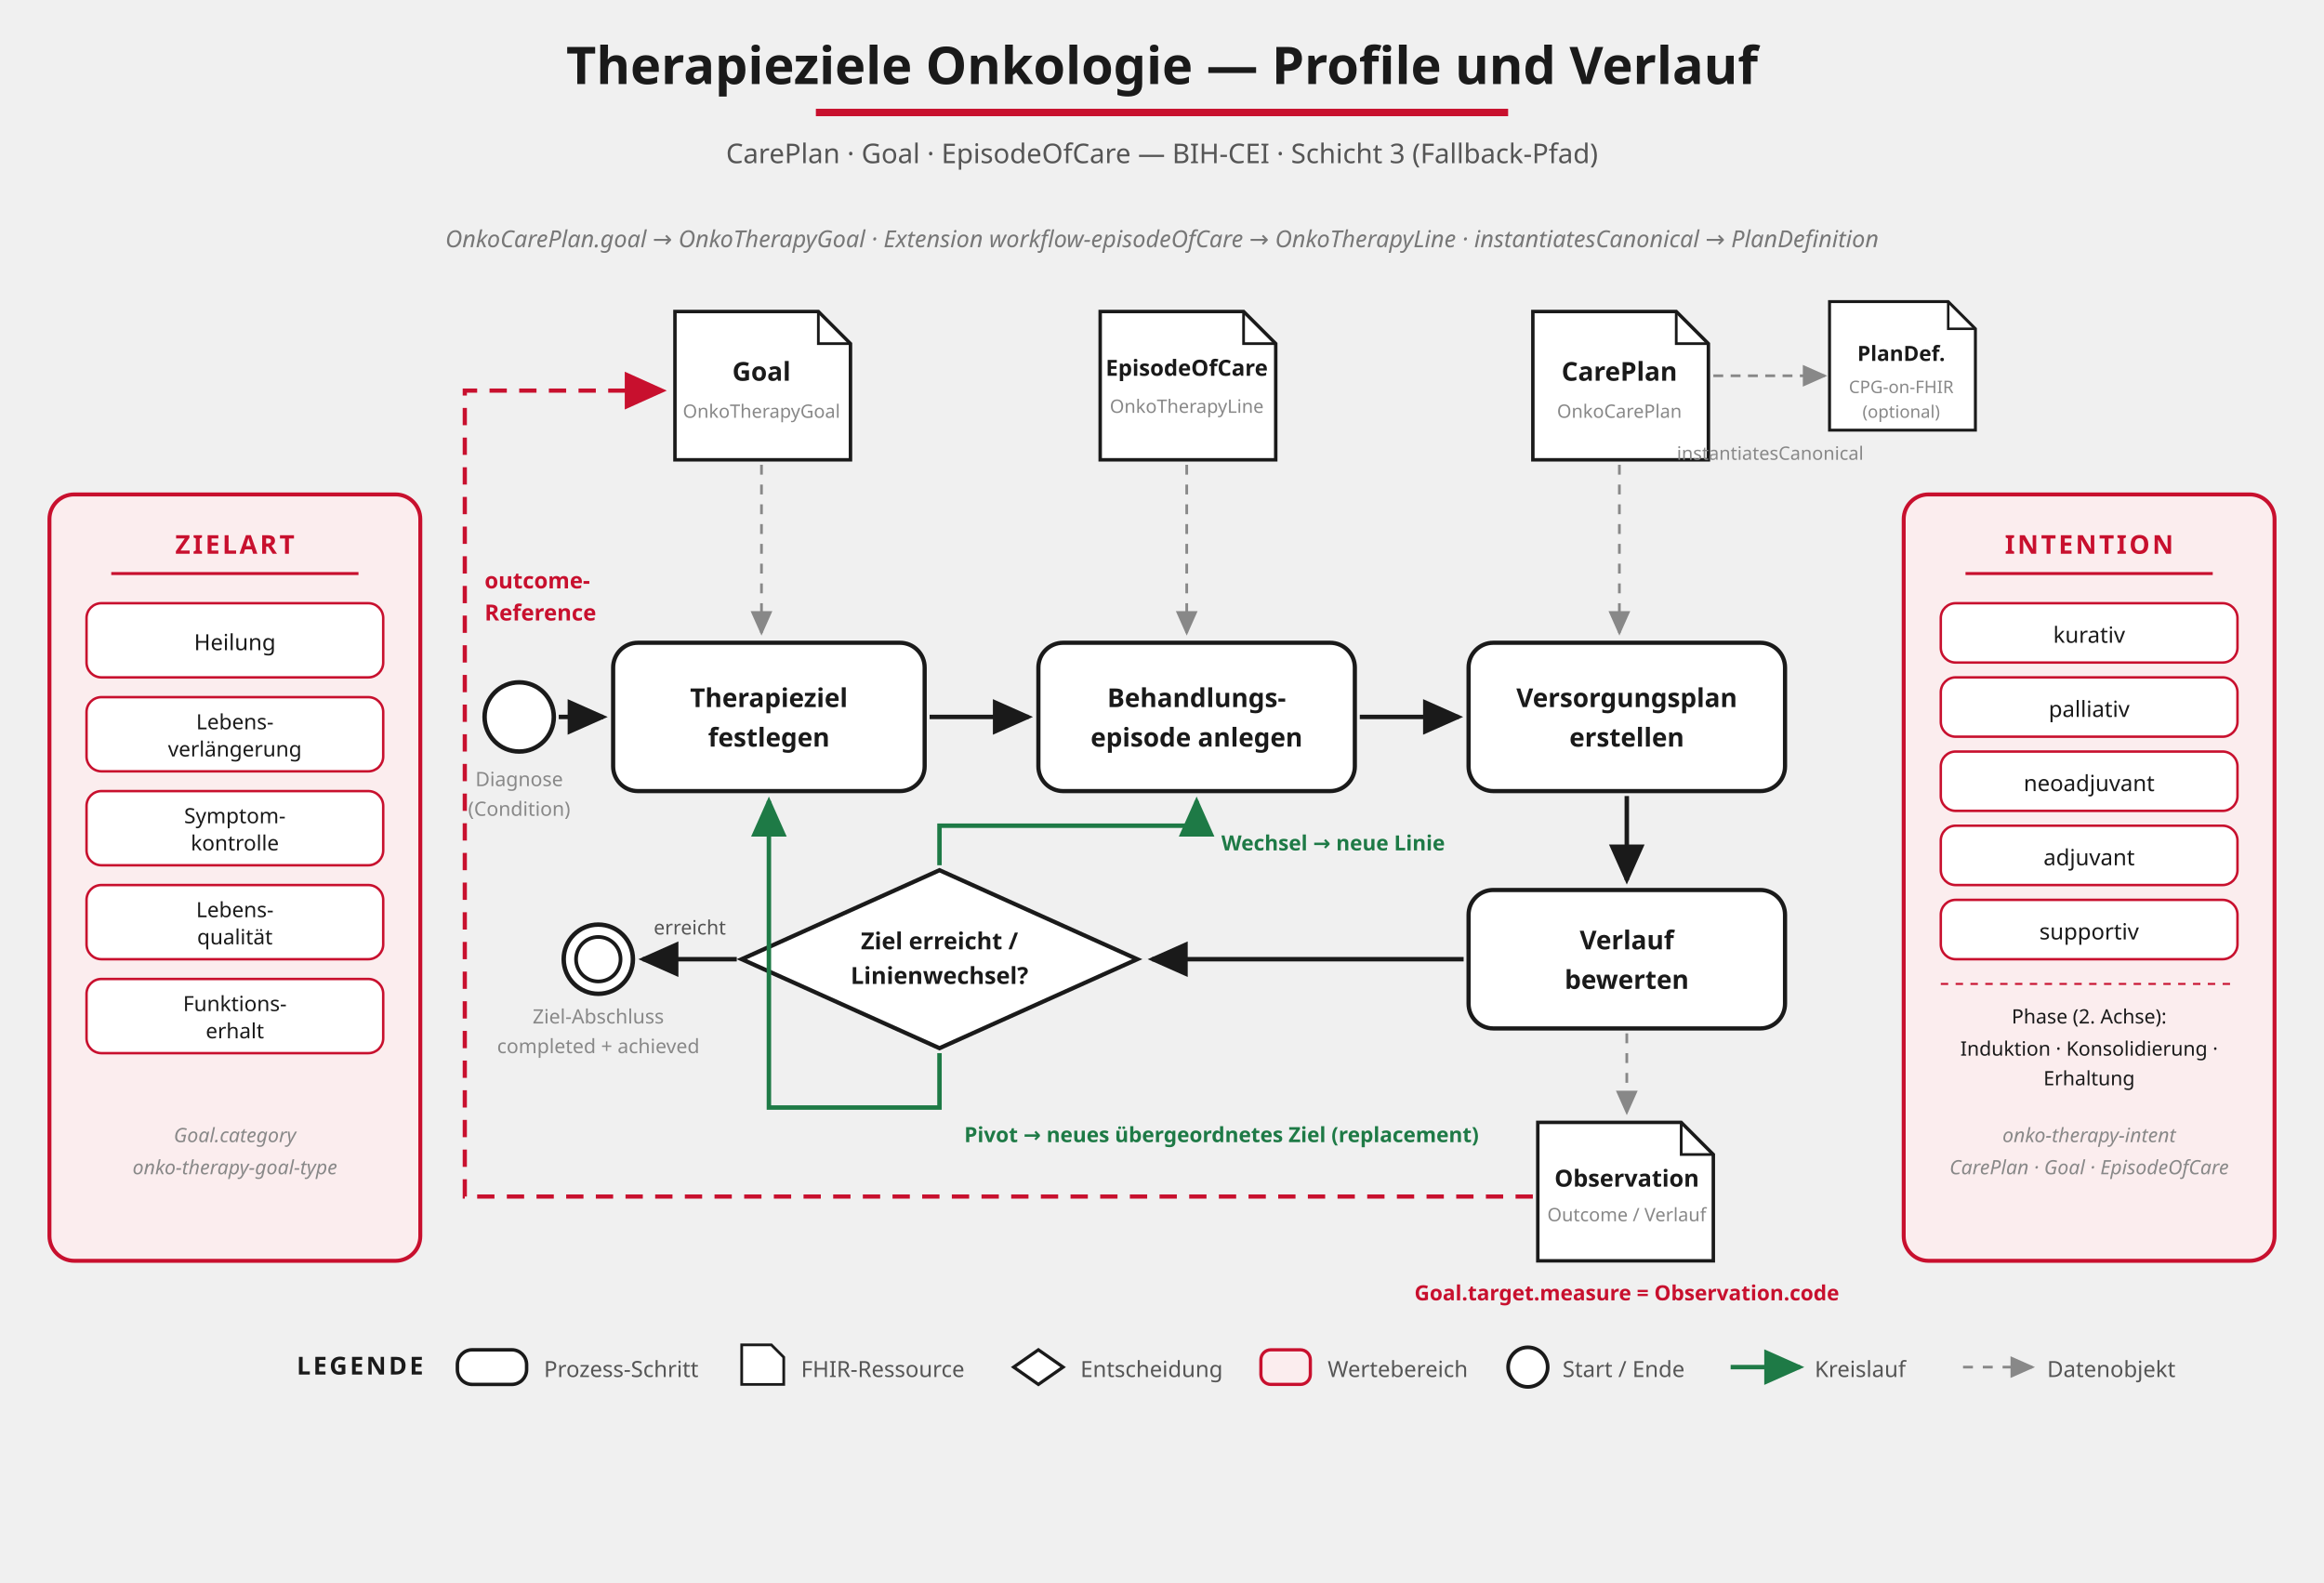
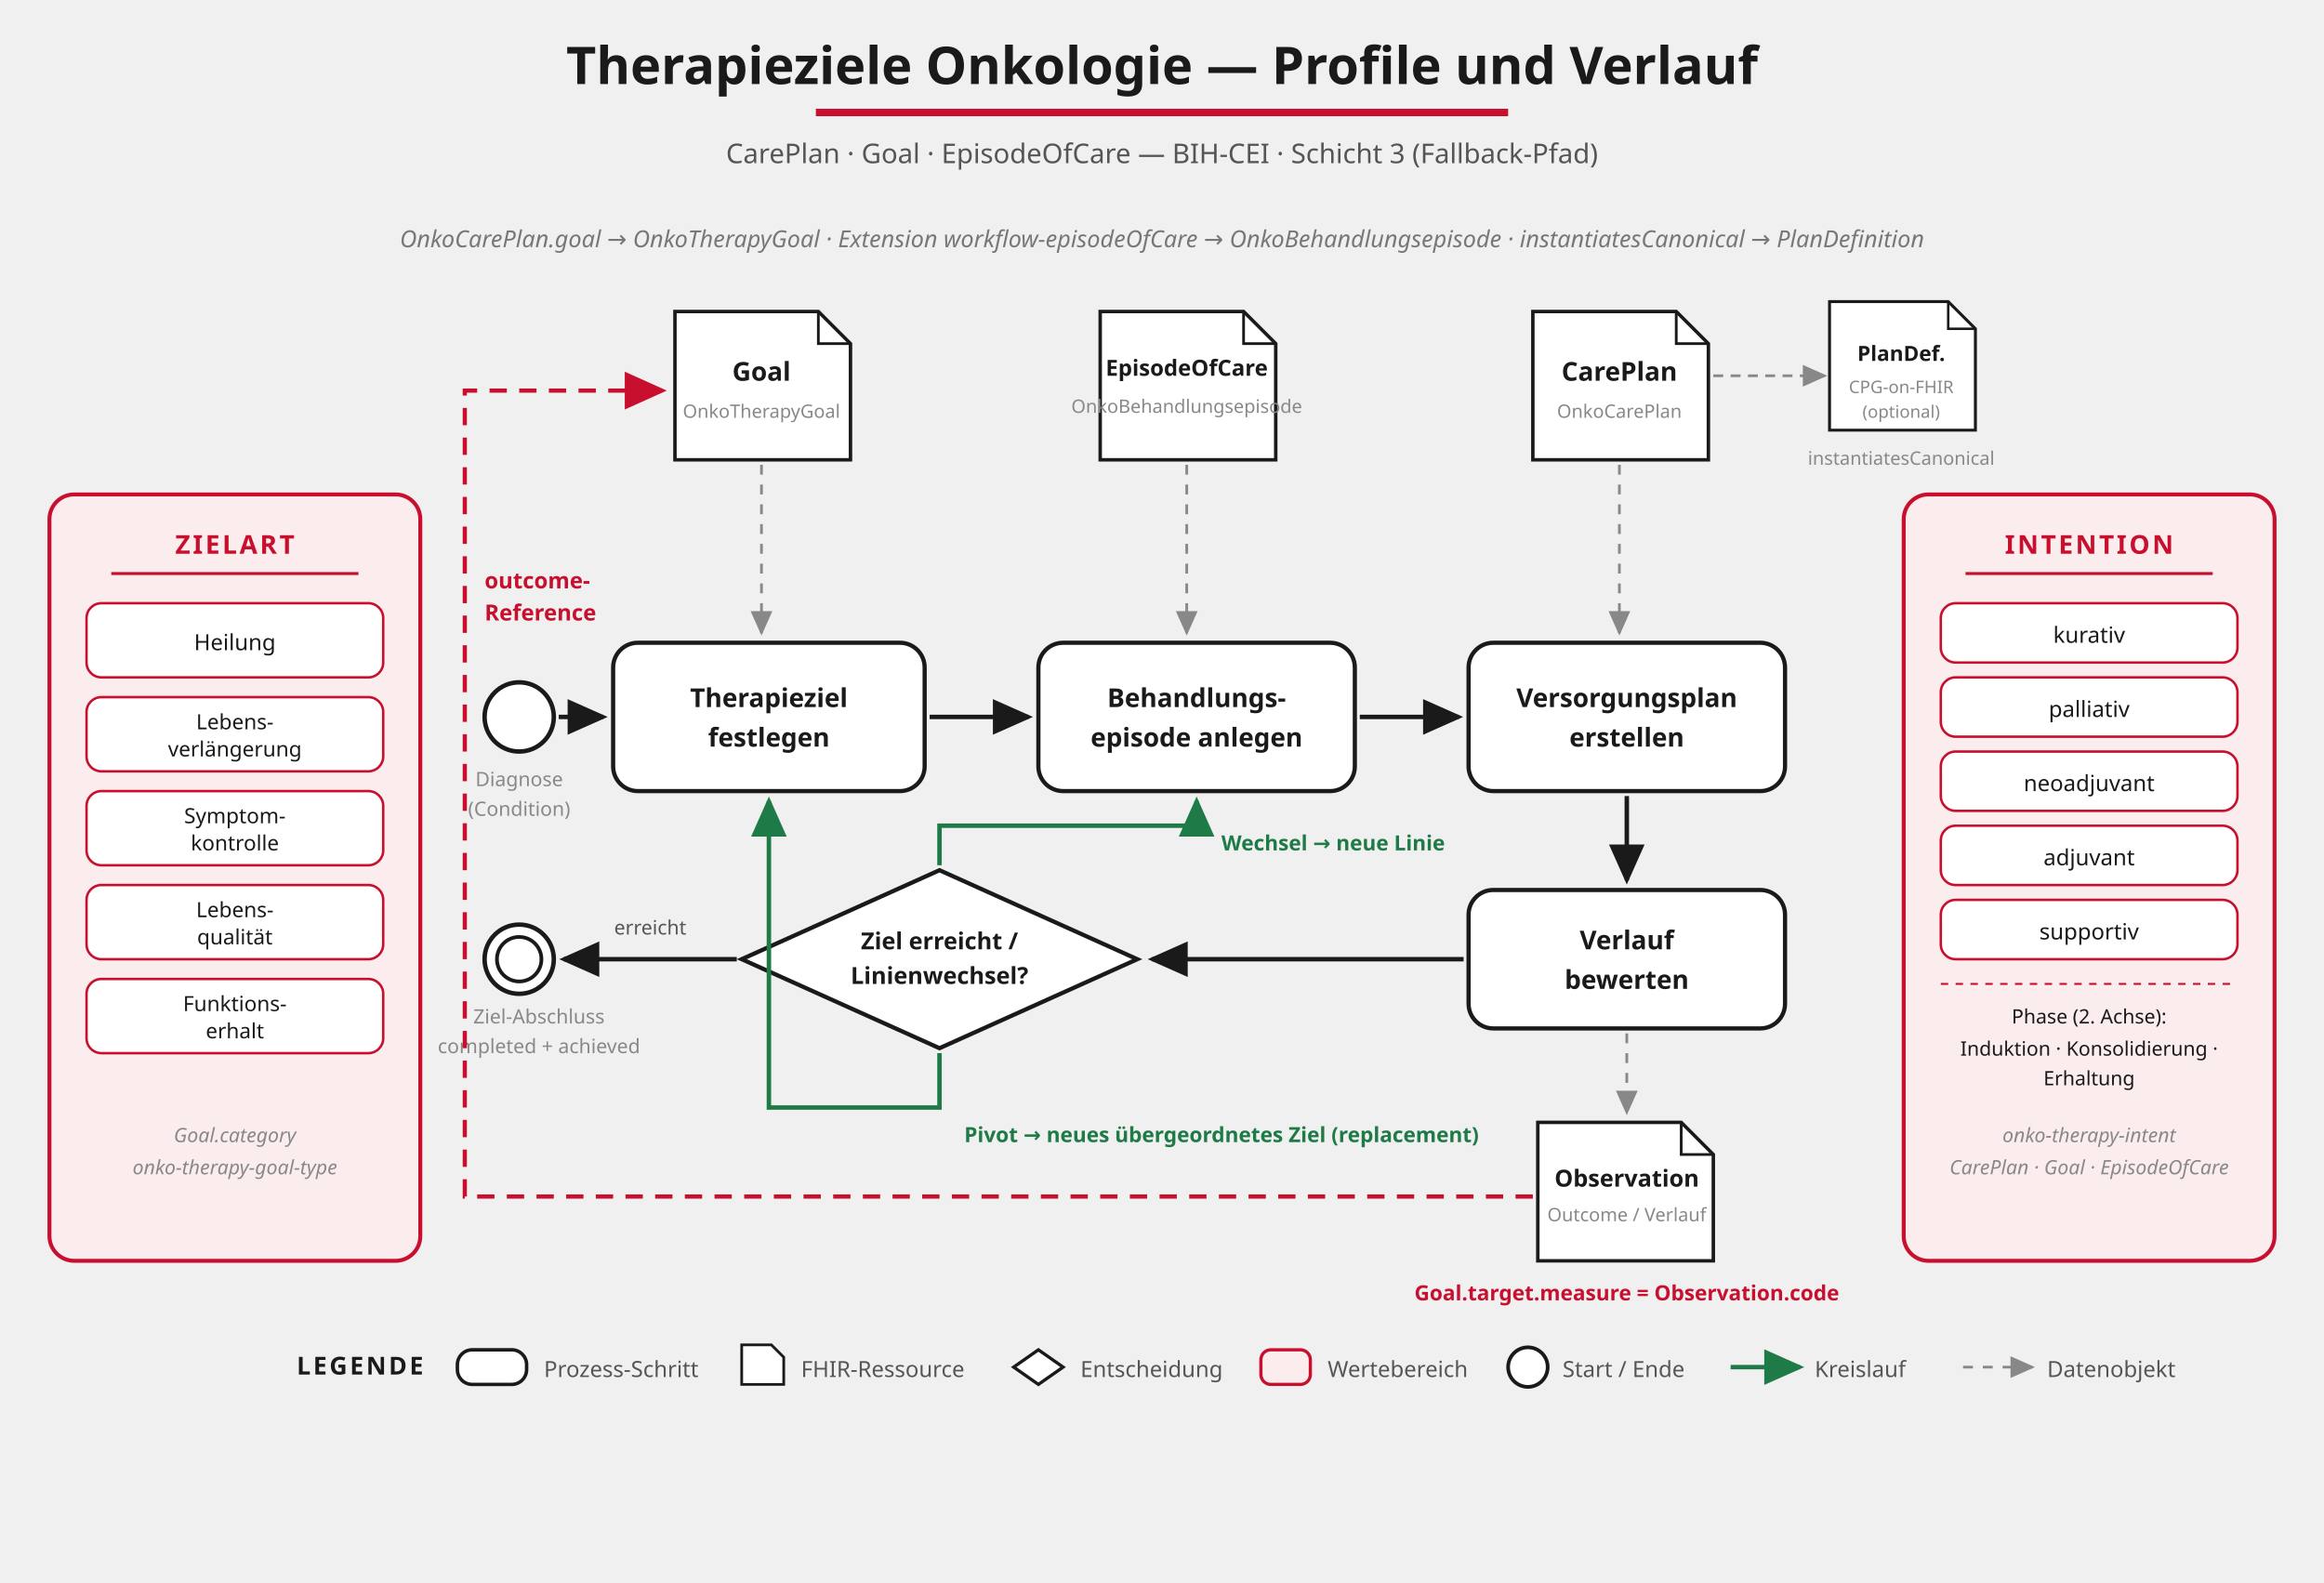
<svg xmlns="http://www.w3.org/2000/svg" width="100%" viewBox="0 0 940 640" role="img" font-family="'Aptos','Segoe UI',system-ui,sans-serif">
  <defs>
    <marker id="arbk" markerWidth="10" markerHeight="10" refX="8" refY="4" orient="auto">
      <path d="M0,0 L9,4 L0,8 z" fill="#1A1A1A" />
    </marker>
    <marker id="argn2" markerWidth="10" markerHeight="10" refX="8" refY="4" orient="auto">
      <path d="M0,0 L9,4 L0,8 z" fill="#1E7A46" />
    </marker>
    <marker id="argr2" markerWidth="10" markerHeight="10" refX="8" refY="4" orient="auto">
      <path d="M0,0 L9,4 L0,8 z" fill="#888888" />
    </marker>
    <marker id="arrd" markerWidth="11" markerHeight="11" refX="9" refY="4.5" orient="auto">
      <path d="M0,0 L10,4.5 L0,9 z" fill="#C8102E" />
    </marker>
  </defs>
  <text x="470" y="34" text-anchor="middle" font-size="21" font-weight="700" fill="#1A1A1A">Therapieziele Onkologie — Profile und Verlauf</text>
  <rect x="330" y="44" width="280" height="3" fill="#C8102E" />
  <text x="470" y="66" text-anchor="middle" font-size="11" fill="#555555">CarePlan · Goal · EpisodeOfCare — BIH-CEI · Schicht 3 (Fallback-Pfad)</text>
-   <text x="470" y="100" text-anchor="middle" font-size="9.5" font-style="italic" fill="#777777">OnkoCarePlan.goal → OnkoTherapyGoal · Extension workflow-episodeOfCare → OnkoTherapyLine · instantiatesCanonical → PlanDefinition</text>
+   <text x="470" y="100" text-anchor="middle" font-size="9.5" font-style="italic" fill="#777777">OnkoCarePlan.goal → OnkoTherapyGoal · Extension workflow-episodeOfCare → OnkoBehandlungsepisode · instantiatesCanonical → PlanDefinition</text>
  <path d="M273,126 h58 l13,13 v47 h-71 z" fill="#FFFFFF" stroke="#1A1A1A" stroke-width="1.4" />
  <path d="M331,126 v13 h13" fill="none" stroke="#1A1A1A" stroke-width="1.1" />
  <text x="308" y="154" text-anchor="middle" font-size="10.5" font-weight="600" fill="#1A1A1A">Goal</text>
  <text x="308" y="169" text-anchor="middle" font-size="7.5" fill="#888888">OnkoTherapyGoal</text>
  <path d="M445,126 h58 l13,13 v47 h-71 z" fill="#FFFFFF" stroke="#1A1A1A" stroke-width="1.4" />
  <path d="M503,126 v13 h13" fill="none" stroke="#1A1A1A" stroke-width="1.1" />
  <text x="480" y="152" text-anchor="middle" font-size="9" font-weight="600" fill="#1A1A1A">EpisodeOfCare</text>
-   <text x="480" y="167" text-anchor="middle" font-size="7.5" fill="#888888">OnkoTherapyLine</text>
+   <text x="480" y="167" text-anchor="middle" font-size="7.5" fill="#888888">OnkoBehandlungsepisode</text>
  <path d="M620,126 h58 l13,13 v47 h-71 z" fill="#FFFFFF" stroke="#1A1A1A" stroke-width="1.4" />
  <path d="M678,126 v13 h13" fill="none" stroke="#1A1A1A" stroke-width="1.1" />
  <text x="655" y="154" text-anchor="middle" font-size="10.5" font-weight="600" fill="#1A1A1A">CarePlan</text>
  <text x="655" y="169" text-anchor="middle" font-size="7.5" fill="#888888">OnkoCarePlan</text>
  <line x1="693" y1="152" x2="738" y2="152" stroke="#888888" stroke-width="1.1" stroke-dasharray="4,3" marker-end="url(#argr2)" />
  <path d="M740,122 h48 l11,11 v41 h-59 z" fill="#FFFFFF" stroke="#1A1A1A" stroke-width="1.2" />
  <path d="M788,122 v11 h11" fill="none" stroke="#1A1A1A" stroke-width="1" />
  <text x="769" y="146" text-anchor="middle" font-size="8.5" font-weight="600" fill="#1A1A1A">PlanDef.</text>
  <text x="769" y="159" text-anchor="middle" font-size="7" fill="#888888">CPG-on-FHIR</text>
  <text x="769" y="169" text-anchor="middle" font-size="7" fill="#888888">(optional)</text>
-   <text x="716" y="186" text-anchor="middle" font-size="7.5" fill="#888888">instantiatesCanonical</text>
+   <text x="769" y="188" text-anchor="middle" font-size="7.5" fill="#888888">instantiatesCanonical</text>
  <line x1="308" y1="188" x2="308" y2="256" stroke="#888888" stroke-width="1.1" stroke-dasharray="4,4" marker-end="url(#argr2)" />
  <line x1="480" y1="188" x2="480" y2="256" stroke="#888888" stroke-width="1.1" stroke-dasharray="4,4" marker-end="url(#argr2)" />
  <line x1="655" y1="188" x2="655" y2="256" stroke="#888888" stroke-width="1.1" stroke-dasharray="4,4" marker-end="url(#argr2)" />
  <circle cx="210" cy="290" r="14" fill="#FFFFFF" stroke="#1A1A1A" stroke-width="1.8" />
  <text x="210" y="318" text-anchor="middle" font-size="8" fill="#888888">Diagnose</text>
  <text x="210" y="330" text-anchor="middle" font-size="8" fill="#888888">(Condition)</text>
  <line x1="226" y1="290" x2="244" y2="290" stroke="#1A1A1A" stroke-width="1.8" marker-end="url(#arbk)" />
  <rect x="248" y="260" width="126" height="60" rx="10" fill="#FFFFFF" stroke="#1A1A1A" stroke-width="1.7" />
  <text x="311" y="286" text-anchor="middle" font-size="10.5" font-weight="600" fill="#1A1A1A">Therapieziel</text>
  <text x="311" y="302" text-anchor="middle" font-size="10.5" font-weight="600" fill="#1A1A1A">festlegen</text>
  <line x1="376" y1="290" x2="416" y2="290" stroke="#1A1A1A" stroke-width="1.8" marker-end="url(#arbk)" />
  <rect x="420" y="260" width="128" height="60" rx="10" fill="#FFFFFF" stroke="#1A1A1A" stroke-width="1.7" />
  <text x="484" y="286" text-anchor="middle" font-size="10.5" font-weight="600" fill="#1A1A1A">Behandlungs-</text>
  <text x="484" y="302" text-anchor="middle" font-size="10.5" font-weight="600" fill="#1A1A1A">episode anlegen</text>
  <line x1="550" y1="290" x2="590" y2="290" stroke="#1A1A1A" stroke-width="1.8" marker-end="url(#arbk)" />
  <rect x="594" y="260" width="128" height="60" rx="10" fill="#FFFFFF" stroke="#1A1A1A" stroke-width="1.7" />
  <text x="658" y="286" text-anchor="middle" font-size="10.5" font-weight="600" fill="#1A1A1A">Versorgungsplan</text>
  <text x="658" y="302" text-anchor="middle" font-size="10.5" font-weight="600" fill="#1A1A1A">erstellen</text>
  <line x1="658" y1="322" x2="658" y2="356" stroke="#1A1A1A" stroke-width="1.8" marker-end="url(#arbk)" />
  <rect x="594" y="360" width="128" height="56" rx="10" fill="#FFFFFF" stroke="#1A1A1A" stroke-width="1.7" />
  <text x="658" y="384" text-anchor="middle" font-size="10.5" font-weight="600" fill="#1A1A1A">Verlauf</text>
  <text x="658" y="400" text-anchor="middle" font-size="10.5" font-weight="600" fill="#1A1A1A">bewerten</text>
  <line x1="592" y1="388" x2="466" y2="388" stroke="#1A1A1A" stroke-width="1.8" marker-end="url(#arbk)" />
  <polygon points="300,388 380,352 460,388 380,424" fill="#FFFFFF" stroke="#1A1A1A" stroke-width="1.7" />
  <text x="380" y="384" text-anchor="middle" font-size="9.5" font-weight="600" fill="#1A1A1A">Ziel erreicht /</text>
  <text x="380" y="398" text-anchor="middle" font-size="9.5" font-weight="600" fill="#1A1A1A">Linienwechsel?</text>
-   <line x1="298" y1="388" x2="260" y2="388" stroke="#1A1A1A" stroke-width="1.8" marker-end="url(#arbk)" />
-   <text x="279" y="378" text-anchor="middle" font-size="8" fill="#555555">erreicht</text>
-   <circle cx="242" cy="388" r="14" fill="#FFFFFF" stroke="#1A1A1A" stroke-width="1.8" />
-   <circle cx="242" cy="388" r="9" fill="none" stroke="#1A1A1A" stroke-width="1.5" />
-   <text x="242" y="414" text-anchor="middle" font-size="8" fill="#888888">Ziel-Abschluss</text>
-   <text x="242" y="426" text-anchor="middle" font-size="8" fill="#888888">completed + achieved</text>
+   <line x1="298" y1="388" x2="228" y2="388" stroke="#1A1A1A" stroke-width="1.8" marker-end="url(#arbk)" />
+   <text x="263" y="378" text-anchor="middle" font-size="8" fill="#555555">erreicht</text>
+   <circle cx="210" cy="388" r="14" fill="#FFFFFF" stroke="#1A1A1A" stroke-width="1.8" />
+   <circle cx="210" cy="388" r="9" fill="none" stroke="#1A1A1A" stroke-width="1.5" />
+   <text x="218" y="414" text-anchor="middle" font-size="8" fill="#888888">Ziel-Abschluss</text>
+   <text x="218" y="426" text-anchor="middle" font-size="8" fill="#888888">completed + achieved</text>
  <path d="M380,350 L380,334 L484,334 L484,324" fill="none" stroke="#1E7A46" stroke-width="1.8" marker-end="url(#argn2)" />
  <text x="494" y="344" font-size="8.5" font-weight="600" fill="#1E7A46">Wechsel → neue Linie</text>
  <path d="M380,426 L380,448 L311,448 L311,324" fill="none" stroke="#1E7A46" stroke-width="1.8" marker-end="url(#argn2)" />
  <text x="390" y="462" font-size="8.5" font-weight="600" fill="#1E7A46">Pivot → neues übergeordnetes Ziel (replacement)</text>
  <line x1="658" y1="418" x2="658" y2="450" stroke="#888888" stroke-width="1.1" stroke-dasharray="4,4" marker-end="url(#argr2)" />
  <path d="M622,454 h58 l13,13 v43 h-71 z" fill="#FFFFFF" stroke="#1A1A1A" stroke-width="1.4" />
  <path d="M680,454 v13 h13" fill="none" stroke="#1A1A1A" stroke-width="1.1" />
  <text x="658" y="480" text-anchor="middle" font-size="9.5" font-weight="600" fill="#1A1A1A">Observation</text>
  <text x="658" y="494" text-anchor="middle" font-size="7.5" fill="#888888">Outcome / Verlauf</text>
  <text x="658" y="526" text-anchor="middle" font-size="8.5" font-weight="600" fill="#C8102E">Goal.target.measure = Observation.code</text>
  <path d="M620,484 L188,484 L188,158 L268,158" fill="none" stroke="#C8102E" stroke-width="1.7" stroke-dasharray="7,5" marker-end="url(#arrd)" />
  <text x="196" y="238" font-size="9" font-weight="600" fill="#C8102E">outcome-</text>
  <text x="196" y="251" font-size="9" font-weight="600" fill="#C8102E">Reference</text>
  <g>
    <rect x="20" y="200" width="150" height="310" rx="10" fill="#FBEDEE" stroke="#C8102E" stroke-width="1.6" />
    <text x="95" y="224" text-anchor="middle" font-size="10.5" font-weight="700" fill="#C8102E" letter-spacing="1">ZIELART</text>
    <line x1="45" y1="232" x2="145" y2="232" stroke="#C8102E" stroke-width="1.2" />
    <rect x="35" y="244" width="120" height="30" rx="6" fill="#FFFFFF" stroke="#C8102E" stroke-width="1" />
    <text x="95" y="263" text-anchor="middle" font-size="9" fill="#1A1A1A">Heilung</text>
    <rect x="35" y="282" width="120" height="30" rx="6" fill="#FFFFFF" stroke="#C8102E" stroke-width="1" />
    <text x="95" y="295" text-anchor="middle" font-size="8.5" fill="#1A1A1A">Lebens-</text>
    <text x="95" y="306" text-anchor="middle" font-size="8.5" fill="#1A1A1A">verlängerung</text>
    <rect x="35" y="320" width="120" height="30" rx="6" fill="#FFFFFF" stroke="#C8102E" stroke-width="1" />
    <text x="95" y="333" text-anchor="middle" font-size="8.5" fill="#1A1A1A">Symptom-</text>
    <text x="95" y="344" text-anchor="middle" font-size="8.5" fill="#1A1A1A">kontrolle</text>
    <rect x="35" y="358" width="120" height="30" rx="6" fill="#FFFFFF" stroke="#C8102E" stroke-width="1" />
    <text x="95" y="371" text-anchor="middle" font-size="8.5" fill="#1A1A1A">Lebens-</text>
    <text x="95" y="382" text-anchor="middle" font-size="8.5" fill="#1A1A1A">qualität</text>
    <rect x="35" y="396" width="120" height="30" rx="6" fill="#FFFFFF" stroke="#C8102E" stroke-width="1" />
    <text x="95" y="409" text-anchor="middle" font-size="8.5" fill="#1A1A1A">Funktions-</text>
    <text x="95" y="420" text-anchor="middle" font-size="8.5" fill="#1A1A1A">erhalt</text>
    <text x="95" y="462" text-anchor="middle" font-size="8" font-style="italic" fill="#888888">Goal.category</text>
    <text x="95" y="475" text-anchor="middle" font-size="8" font-style="italic" fill="#888888">onko-therapy-goal-type</text>
  </g>
  <g>
    <rect x="770" y="200" width="150" height="310" rx="10" fill="#FBEDEE" stroke="#C8102E" stroke-width="1.6" />
    <text x="845" y="224" text-anchor="middle" font-size="10.5" font-weight="700" fill="#C8102E" letter-spacing="1">INTENTION</text>
    <line x1="795" y1="232" x2="895" y2="232" stroke="#C8102E" stroke-width="1.2" />
    <rect x="785" y="244" width="120" height="24" rx="6" fill="#FFFFFF" stroke="#C8102E" stroke-width="1" />
    <text x="845" y="260" text-anchor="middle" font-size="9" fill="#1A1A1A">kurativ</text>
    <rect x="785" y="274" width="120" height="24" rx="6" fill="#FFFFFF" stroke="#C8102E" stroke-width="1" />
    <text x="845" y="290" text-anchor="middle" font-size="9" fill="#1A1A1A">palliativ</text>
    <rect x="785" y="304" width="120" height="24" rx="6" fill="#FFFFFF" stroke="#C8102E" stroke-width="1" />
    <text x="845" y="320" text-anchor="middle" font-size="9" fill="#1A1A1A">neoadjuvant</text>
    <rect x="785" y="334" width="120" height="24" rx="6" fill="#FFFFFF" stroke="#C8102E" stroke-width="1" />
    <text x="845" y="350" text-anchor="middle" font-size="9" fill="#1A1A1A">adjuvant</text>
    <rect x="785" y="364" width="120" height="24" rx="6" fill="#FFFFFF" stroke="#C8102E" stroke-width="1" />
    <text x="845" y="380" text-anchor="middle" font-size="9" fill="#1A1A1A">supportiv</text>
    <line x1="785" y1="398" x2="905" y2="398" stroke="#C8102E" stroke-width="0.8" stroke-dasharray="3,3" />
    <text x="845" y="414" text-anchor="middle" font-size="8" fill="#1A1A1A">Phase (2. Achse):</text>
    <text x="845" y="427" text-anchor="middle" font-size="8" fill="#1A1A1A">Induktion · Konsolidierung ·</text>
    <text x="845" y="439" text-anchor="middle" font-size="8" fill="#1A1A1A">Erhaltung</text>
    <text x="845" y="462" text-anchor="middle" font-size="8" font-style="italic" fill="#888888">onko-therapy-intent</text>
    <text x="845" y="475" text-anchor="middle" font-size="8" font-style="italic" fill="#888888">CarePlan · Goal · EpisodeOfCare</text>
  </g>
  <text x="120" y="556" font-size="10" font-weight="700" fill="#1A1A1A" letter-spacing="1">LEGENDE</text>
  <rect x="185" y="546" width="28" height="14" rx="6" fill="#FFFFFF" stroke="#1A1A1A" stroke-width="1.4" />
  <text x="220" y="557" font-size="9" fill="#555555">Prozess-Schritt</text>
  <path d="M300,544 h12 l5,5 v11 h-17 z" fill="#FFFFFF" stroke="#1A1A1A" stroke-width="1.1" />
  <text x="324" y="557" font-size="9" fill="#555555">FHIR-Ressource</text>
  <polygon points="410,553 420,546 430,553 420,560" fill="#FFFFFF" stroke="#1A1A1A" stroke-width="1.3" />
  <text x="437" y="557" font-size="9" fill="#555555">Entscheidung</text>
  <rect x="510" y="546" width="20" height="14" rx="4" fill="#FBEDEE" stroke="#C8102E" stroke-width="1.3" />
  <text x="537" y="557" font-size="9" fill="#555555">Wertebereich</text>
  <circle cx="618" cy="553" r="8" fill="#FFFFFF" stroke="#1A1A1A" stroke-width="1.5" />
  <text x="632" y="557" font-size="9" fill="#555555">Start / Ende</text>
  <line x1="700" y1="553" x2="728" y2="553" stroke="#1E7A46" stroke-width="1.8" marker-end="url(#argn2)" />
  <text x="734" y="557" font-size="9" fill="#555555">Kreislauf</text>
  <line x1="794" y1="553" x2="822" y2="553" stroke="#888888" stroke-width="1.1" stroke-dasharray="4,4" marker-end="url(#argr2)" />
  <text x="828" y="557" font-size="9" fill="#555555">Datenobjekt</text>
</svg>
